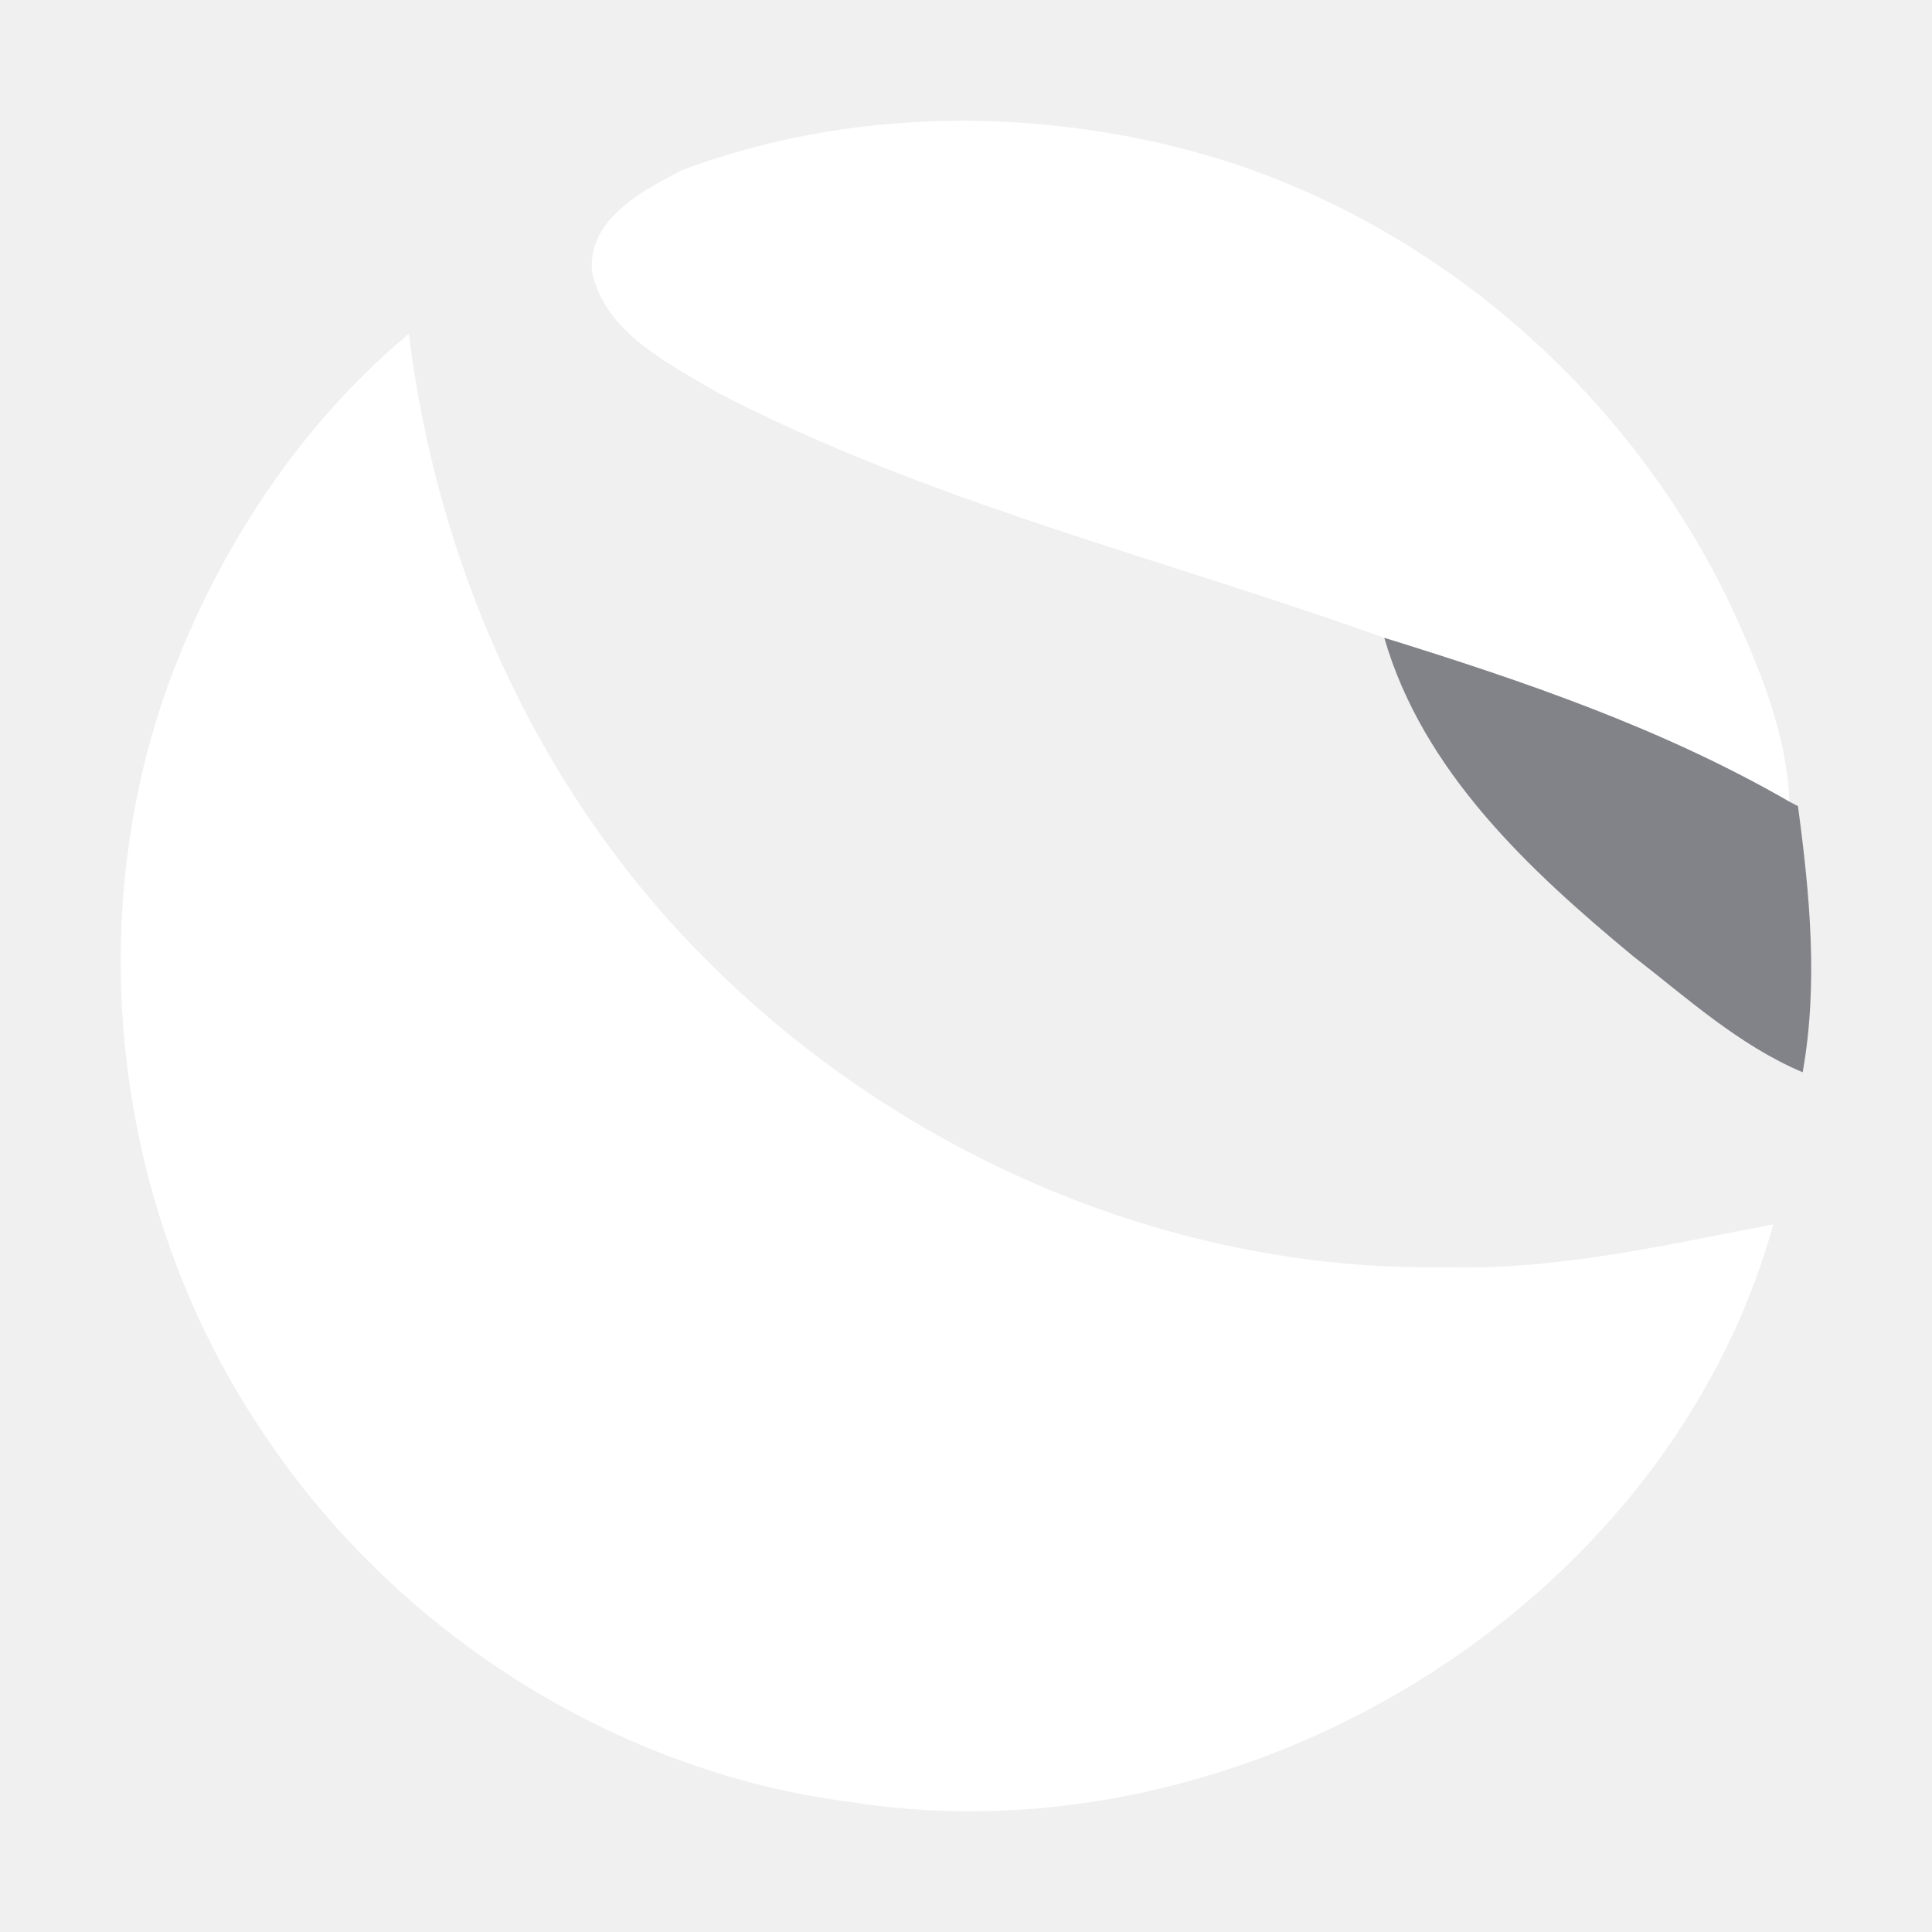
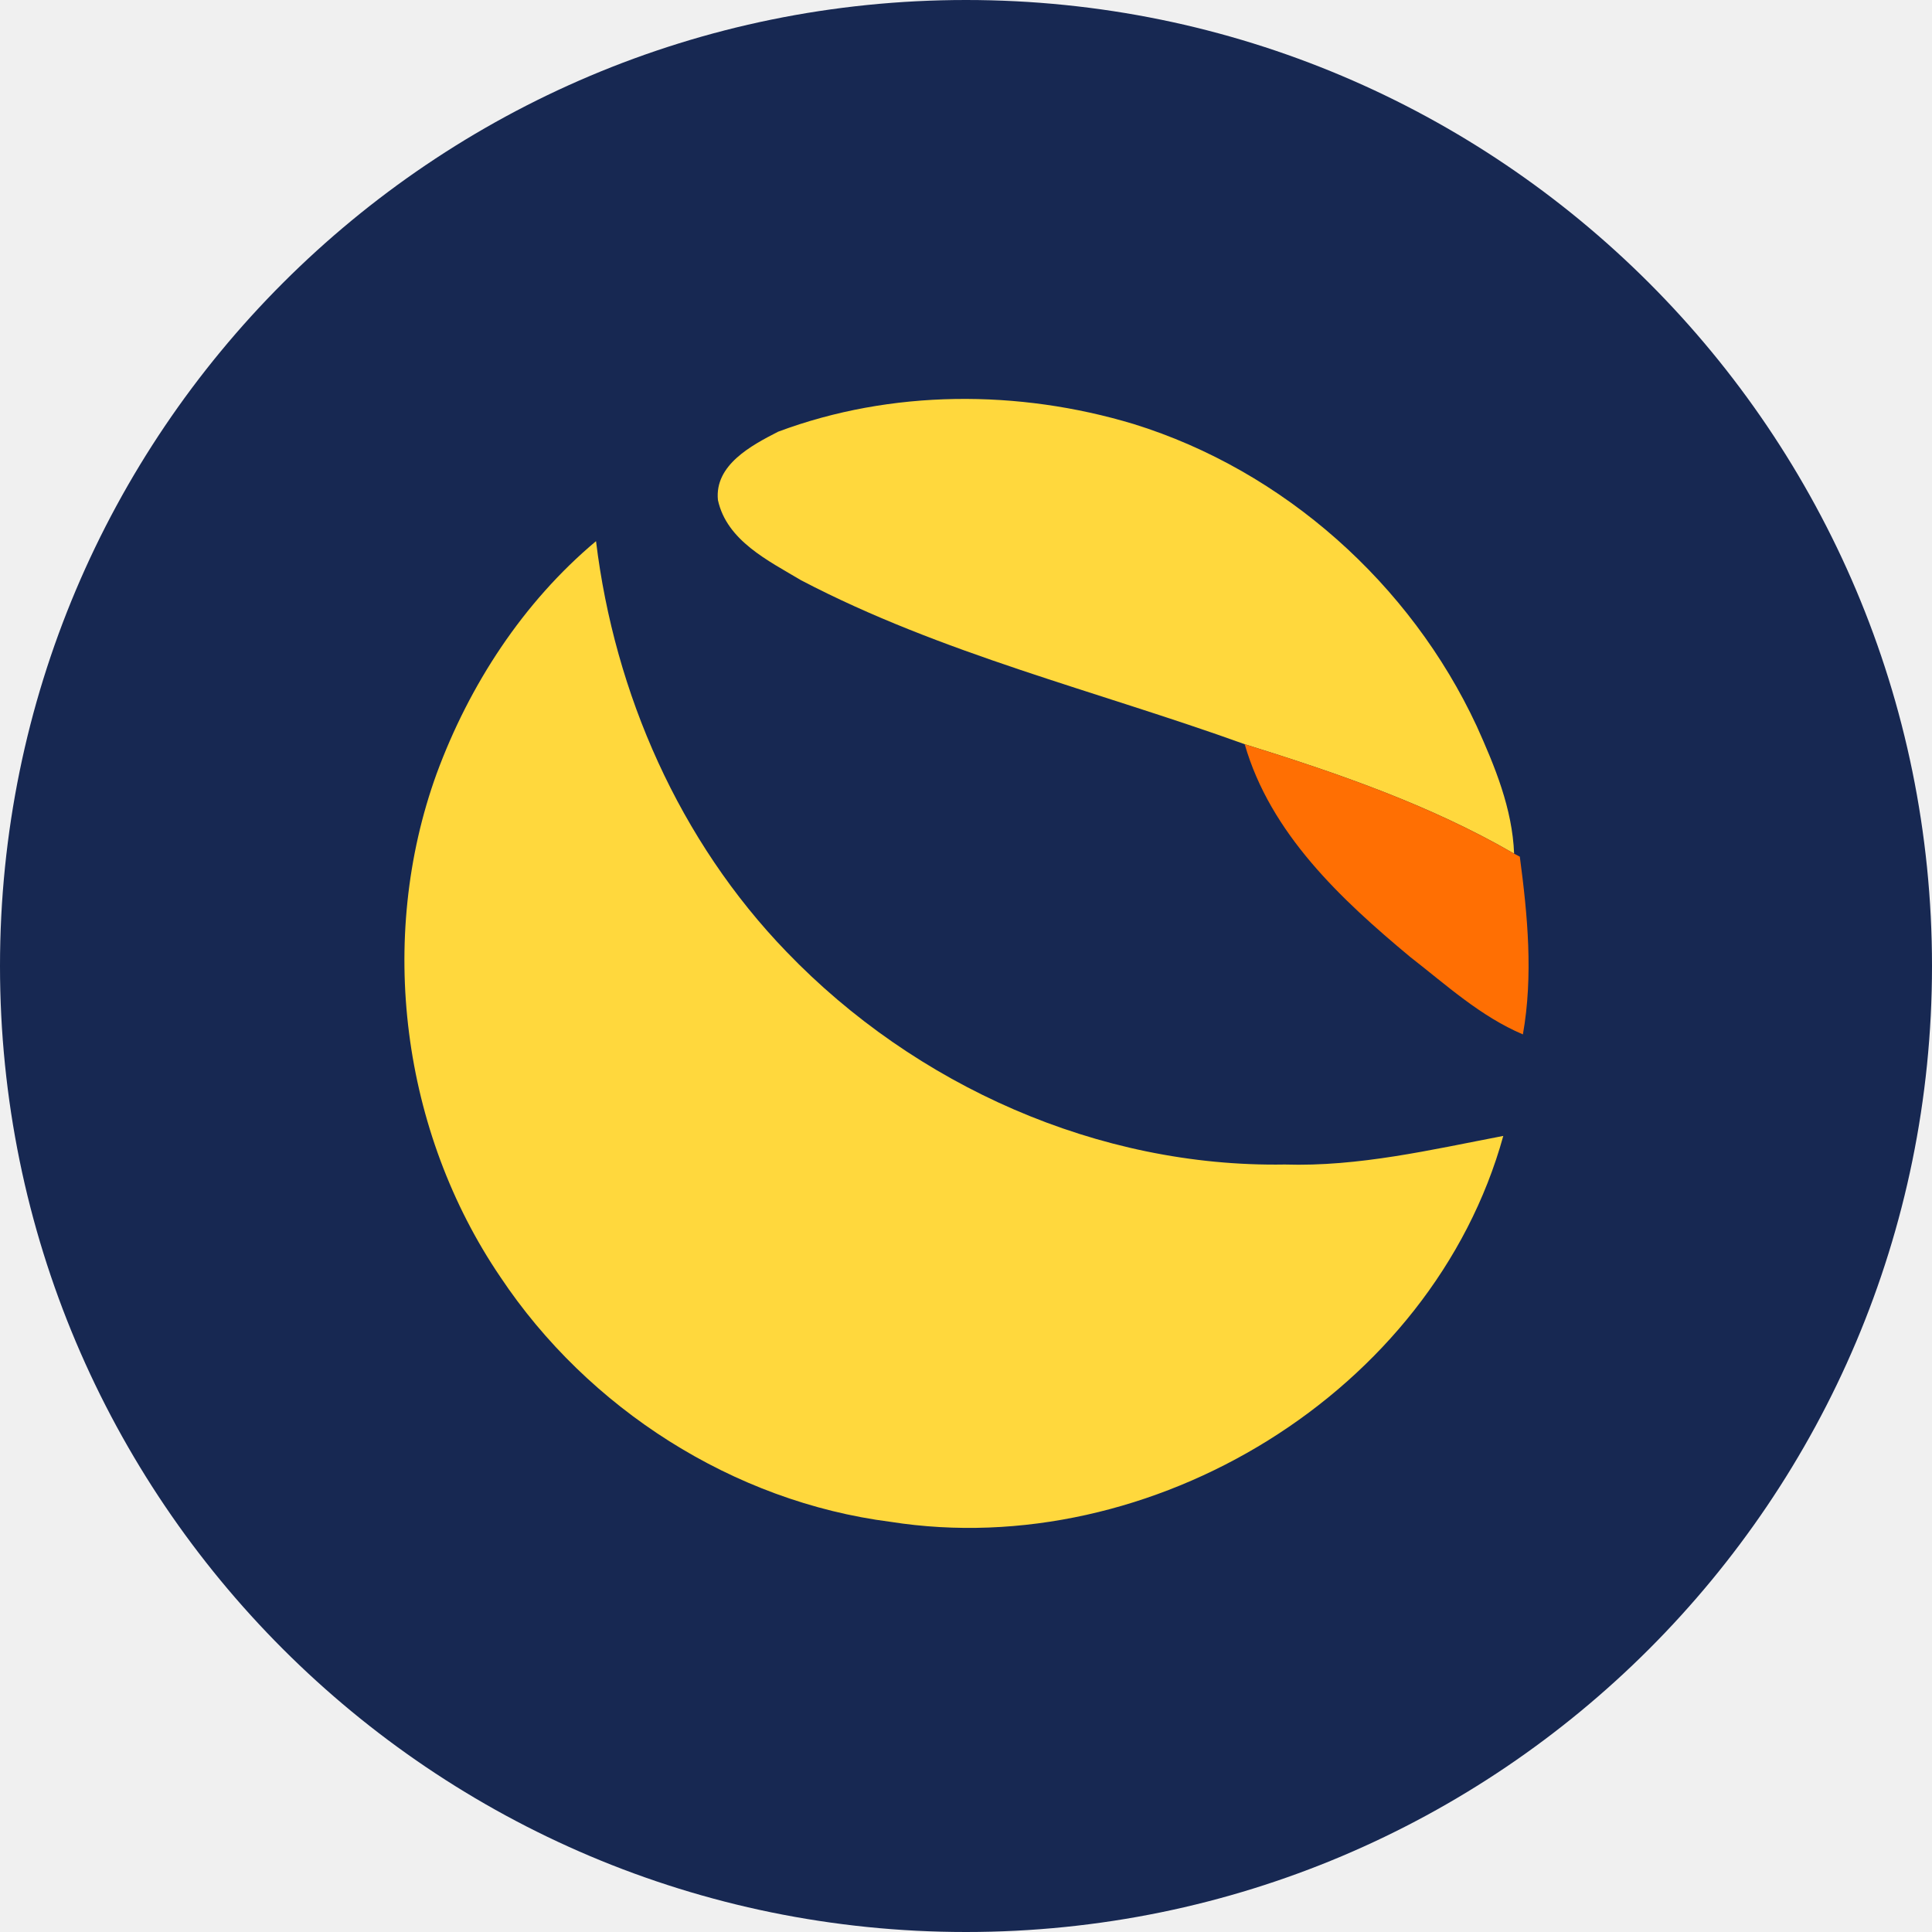
- <svg xmlns="http://www.w3.org/2000/svg" width="16" height="16" viewBox="0 0 16 16" fill="none">
-   <path d="M5.653 1.407C7.062 0.882 8.648 0.881 10.083 1.312C11.951 1.889 13.528 3.293 14.352 5.055C14.58 5.557 14.798 6.081 14.819 6.639C13.769 6.033 12.618 5.64 11.464 5.282C9.618 4.619 7.686 4.159 5.939 3.249C5.533 3.007 5.014 2.759 4.904 2.255C4.859 1.819 5.322 1.576 5.653 1.407Z" fill="white" />
-   <path d="M1.401 5.648C1.809 4.546 2.478 3.523 3.386 2.764C3.617 4.656 4.426 6.484 5.761 7.859C7.362 9.515 9.643 10.533 11.964 10.494C12.886 10.523 13.787 10.311 14.686 10.14C13.801 13.321 10.299 15.433 7.054 14.925C5.096 14.676 3.288 13.521 2.196 11.891C0.966 10.089 0.655 7.697 1.401 5.648Z" fill="white" />
-   <path d="M11.464 5.282C12.618 5.64 13.769 6.033 14.819 6.639L14.89 6.676C14.988 7.406 15.059 8.149 14.929 8.88C14.401 8.657 13.973 8.266 13.525 7.919C12.664 7.206 11.784 6.389 11.464 5.282Z" fill="#828289" />
+ <svg xmlns="http://www.w3.org/2000/svg" width="100" height="100" viewBox="0 0 100 100" fill="none">
+   <path d="M50 100C77.614 100 100 77.614 100 50C100 22.386 77.614 0 50 0C22.386 0 0 22.386 0 50C0 77.614 22.386 100 50 100Z" fill="#172852" />
+   <path d="M40.275 22.345C46.13 20.155 52.72 20.15 58.685 21.95C66.45 24.36 73.005 30.22 76.43 37.575C77.375 39.67 78.28 41.855 78.37 44.185C74.005 41.655 69.22 40.015 64.425 38.52C56.755 35.755 48.725 33.835 41.465 30.035C39.775 29.025 37.62 27.99 37.16 25.885C36.975 24.065 38.9 23.05 40.275 22.345Z" fill="#FFD83D" />
+   <path d="M22.6 40.045C24.295 35.445 27.075 31.175 30.85 28.01C31.81 35.905 35.17 43.535 40.72 49.275C47.375 56.19 56.855 60.435 66.5 60.275C70.33 60.395 74.075 59.51 77.81 58.795C74.135 72.075 59.58 80.89 46.095 78.77C37.955 77.73 30.44 72.91 25.905 66.105C20.79 58.585 19.5 48.6 22.6 40.045Z" fill="#FFD83D" />
+   <path d="M64.425 38.52C69.22 40.015 74.005 41.655 78.37 44.185L78.665 44.34C79.07 47.385 79.365 50.49 78.825 53.54C76.63 52.61 74.85 50.975 72.99 49.53C69.41 46.55 65.755 43.14 64.425 38.52Z" fill="#FF6F03" />
</svg>
